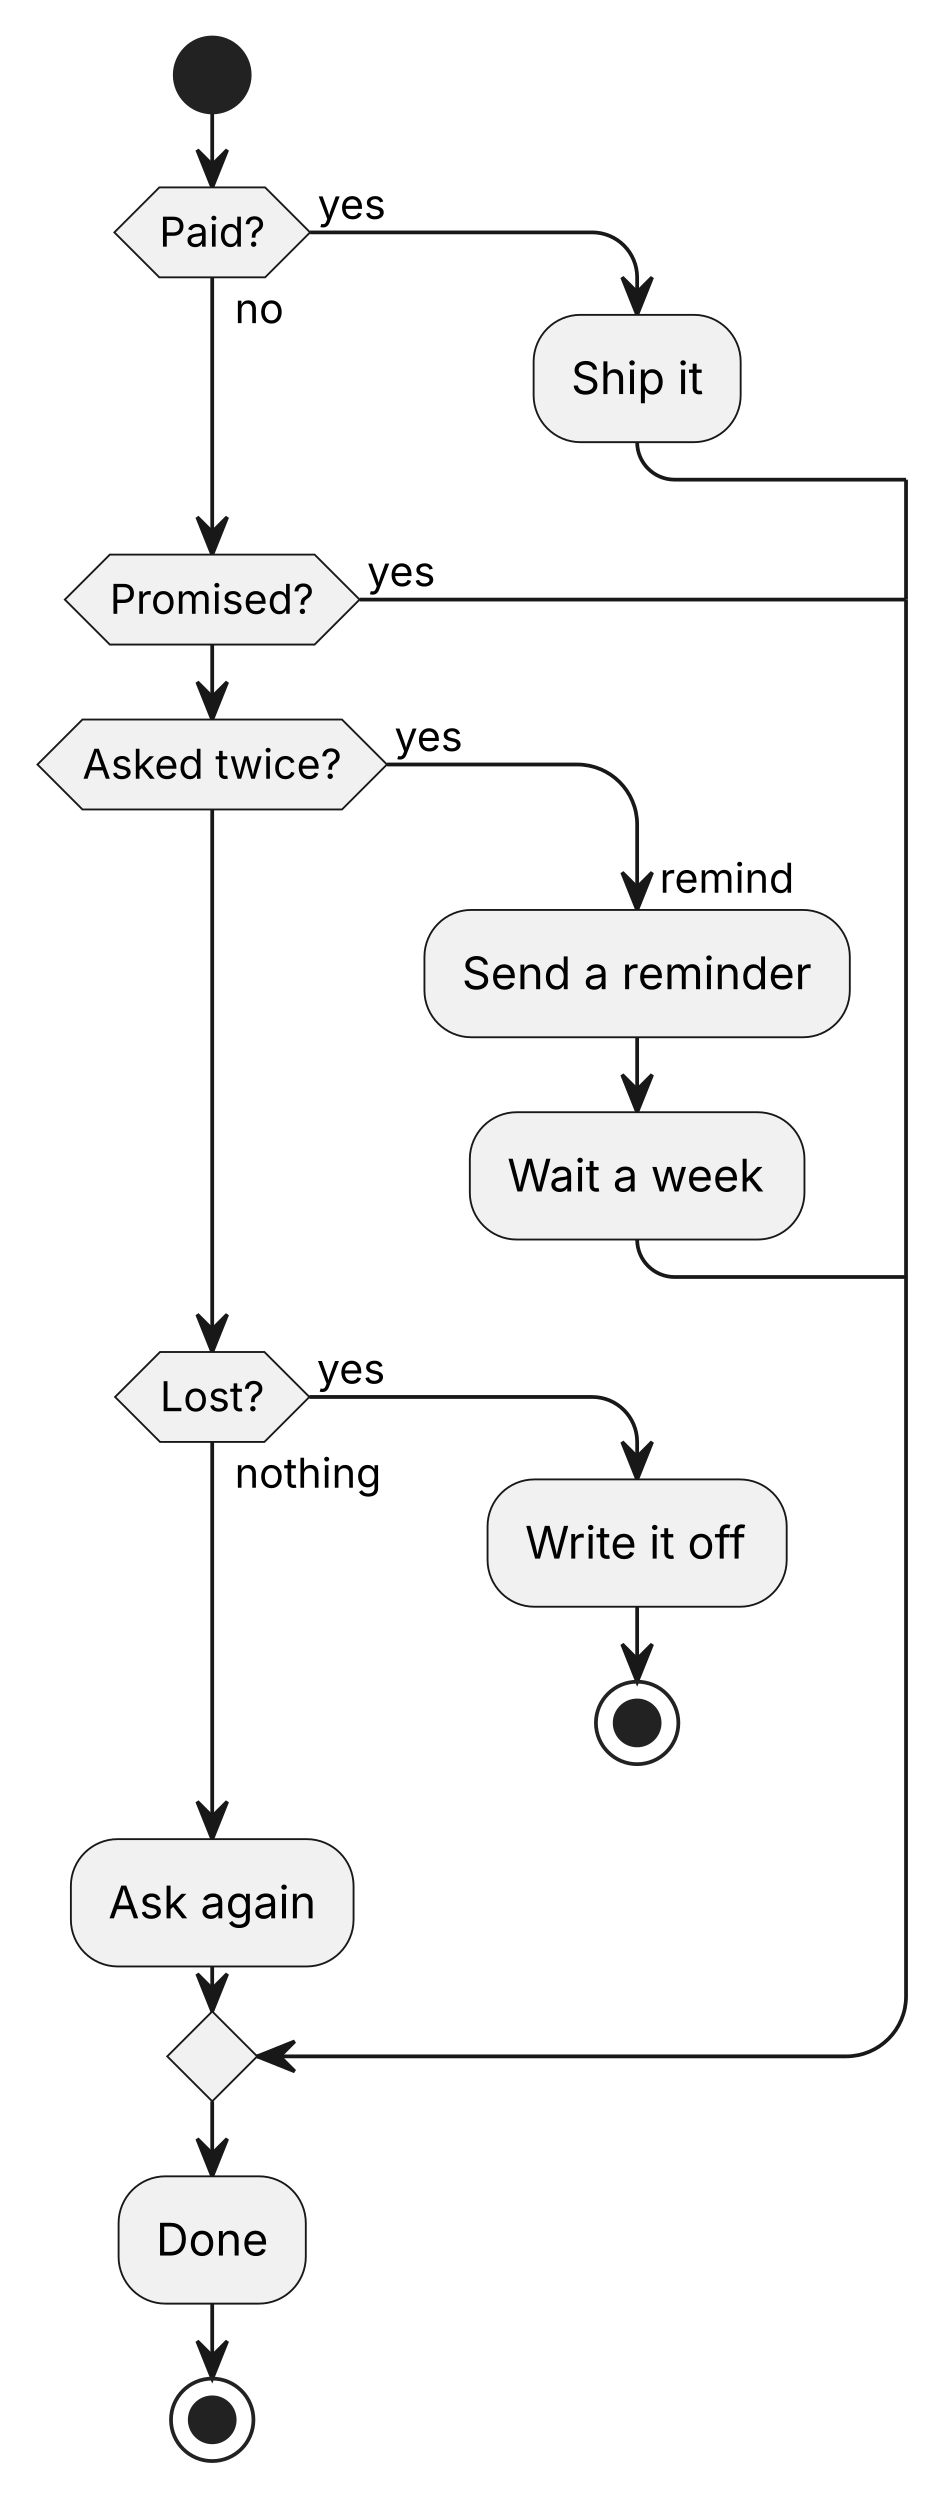
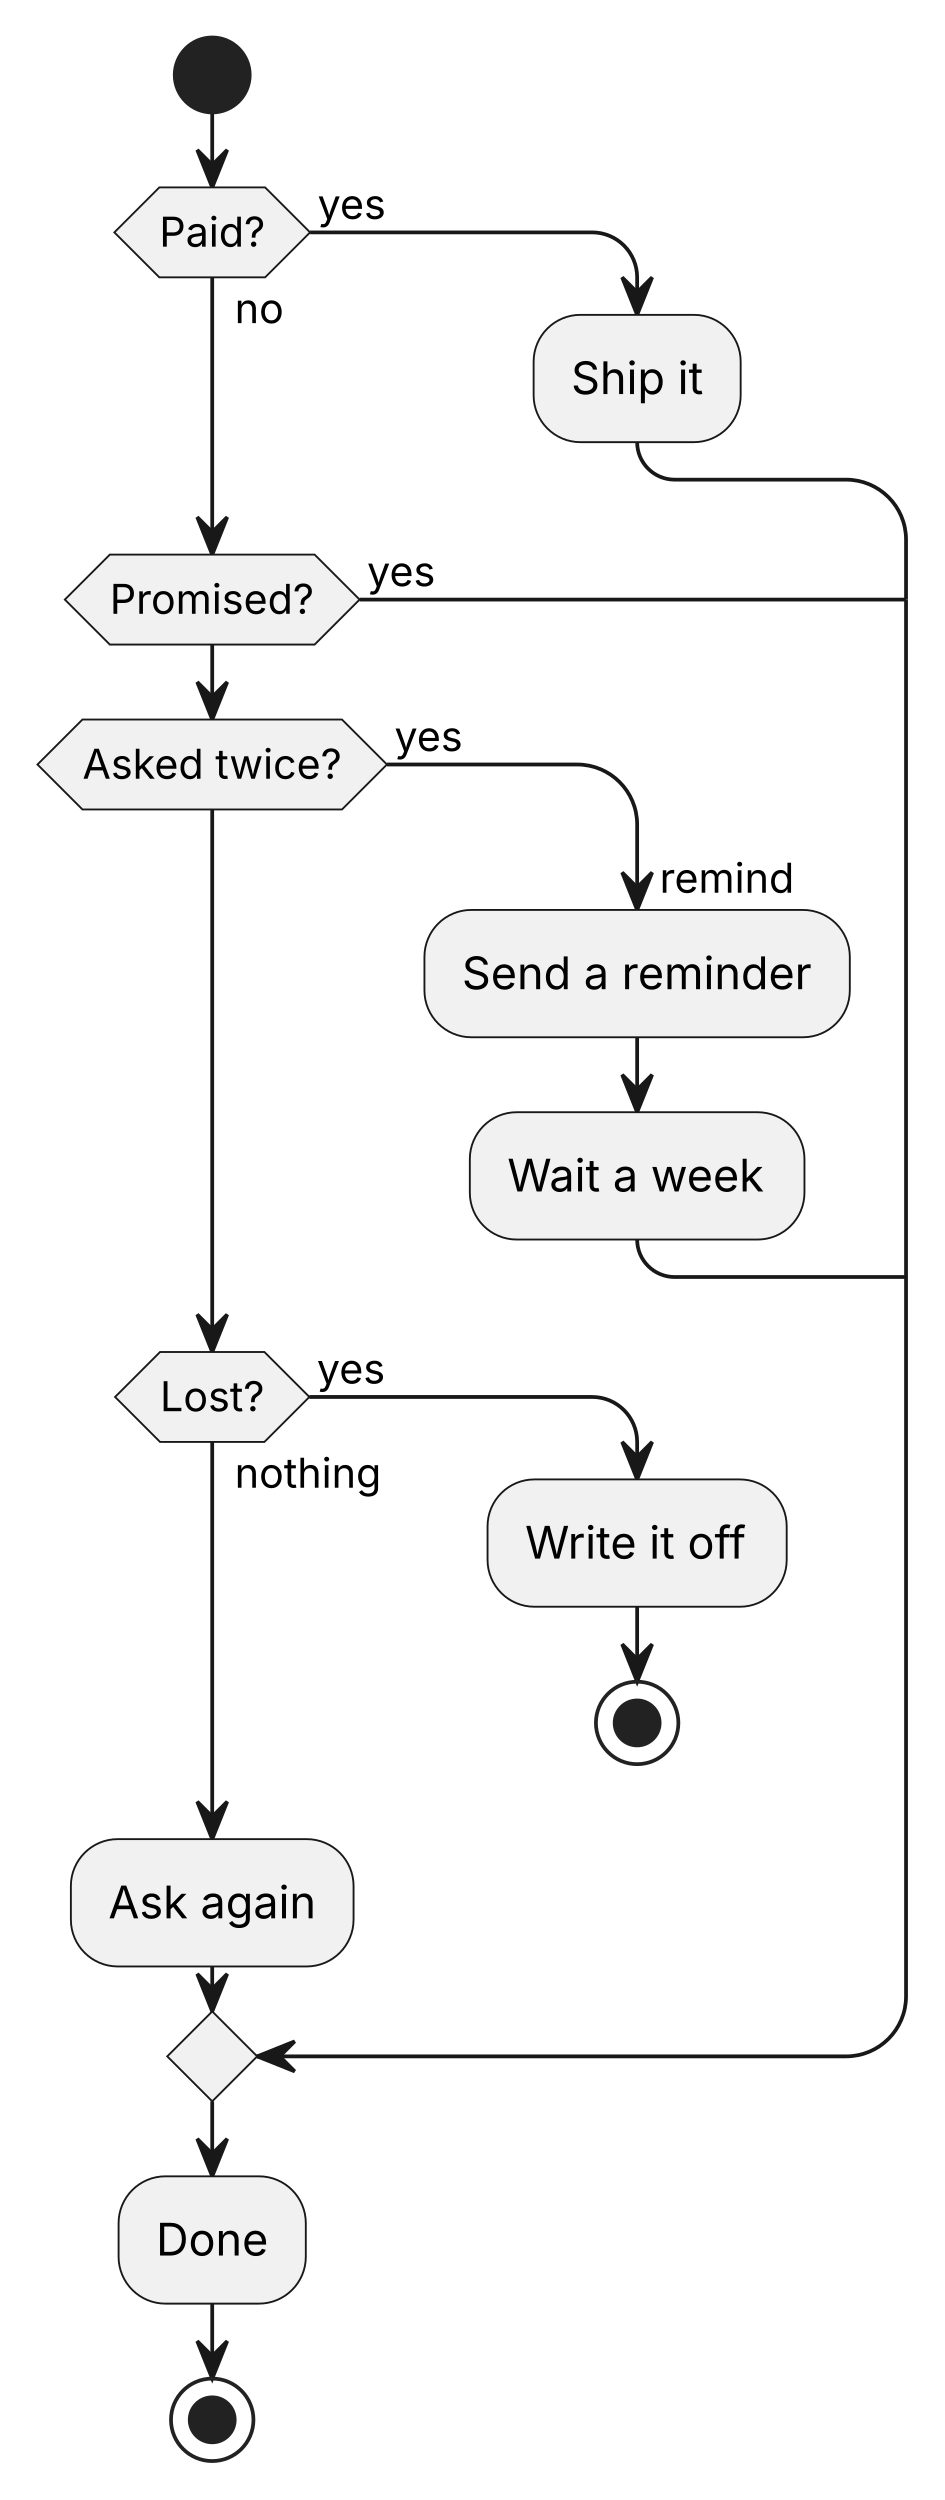
<svg xmlns="http://www.w3.org/2000/svg" width="252" height="667" viewBox="0 0 252 667">
  <g transform="translate(46.62,10)">
    <g id="lines">
      <polyline points="10,20 10,40" fill="none" stroke="#181818" stroke-width="1" />
      <polygon points="6,30 10,40 14,30 10,34" fill="#181818" stroke="#181818" stroke-width="1" />
      <path d="M36.11,52 L111.37,52 C118,52 123.37,57.37 123.37,64 L123.37,74" fill="none" stroke="#181818" stroke-width="1" />
      <polygon points="119.37,64 123.37,74 127.37,64 123.37,68" fill="#181818" stroke="#181818" stroke-width="1" />
      <polyline points="10,64 10,137.97" fill="none" stroke="#181818" stroke-width="1" />
      <polygon points="6,127.97 10,137.97 14,127.97 10,131.97" fill="#181818" stroke="#181818" stroke-width="1" />
      <polyline points="10,161.97 10,181.97" fill="none" stroke="#181818" stroke-width="1" />
      <polygon points="6,171.97 10,181.97 14,171.97 10,175.97" fill="#181818" stroke="#181818" stroke-width="1" />
      <path d="M56.62,193.97 L107.37,193.97 C116.21,193.97 123.37,201.13 123.37,209.97 L123.37,232.77" fill="none" stroke="#181818" stroke-width="1" />
      <polygon points="119.37,222.77 123.37,232.77 127.37,222.77 123.37,226.77" fill="#181818" stroke="#181818" stroke-width="1" />
      <polyline points="10,205.97 10,350.71" fill="none" stroke="#181818" stroke-width="1" />
      <polygon points="6,340.71 10,350.71 14,340.71 10,344.71" fill="#181818" stroke="#181818" stroke-width="1" />
      <path d="M35.92,362.71 L111.37,362.71 C118,362.71 123.37,368.08 123.37,374.71 L123.37,384.71" fill="none" stroke="#181818" stroke-width="1" />
      <polygon points="119.37,374.71 123.37,384.71 127.37,374.71 123.37,378.71" fill="#181818" stroke="#181818" stroke-width="1" />
      <polyline points="10,374.71 10,480.68" fill="none" stroke="#181818" stroke-width="1" />
      <polygon points="6,470.68 10,480.68 14,470.68 10,474.68" fill="#181818" stroke="#181818" stroke-width="1" />
-       <path d="M123.37,107.97 L123.37,107.97 C123.37,113.49 127.85,117.97 133.37,117.97 L195.11,117.97" fill="none" stroke="#181818" stroke-width="1" />
+       <path d="M123.37,107.97 L123.37,107.97 C123.37,113.49 127.85,117.97 133.37,117.97 L179.11,117.97 C187.95,117.97 195.11,125.13 195.11,133.97 L195.11,149.97" fill="none" stroke="#181818" stroke-width="1" />
      <path d="M49.32,149.97 L123.37,149.97 L195.11,149.97" fill="none" stroke="#181818" stroke-width="1" />
      <path d="M123.37,320.71 L123.37,320.71 C123.37,326.23 127.85,330.71 133.37,330.71 L195.11,330.71" fill="none" stroke="#181818" stroke-width="1" />
-       <polyline points="195.11,117.97 195.11,149.97" fill="none" stroke="#181818" stroke-width="1" />
      <polyline points="195.11,149.97 195.11,330.71" fill="none" stroke="#181818" stroke-width="1" />
      <path d="M195.11,330.71 L195.11,522.64 C195.11,531.48 187.95,538.64 179.11,538.64 L22,538.64" fill="none" stroke="#181818" stroke-width="1" />
      <polygon points="32,534.64 22,538.64 32,542.64 28,538.64" fill="#181818" stroke="#181818" stroke-width="1" />
      <polyline points="10,514.64 10,526.64" fill="none" stroke="#181818" stroke-width="1" />
      <polygon points="6,516.64 10,526.64 14,516.64 10,520.64" fill="#181818" stroke="#181818" stroke-width="1" />
      <polyline points="123.37,266.74 123.37,286.74" fill="none" stroke="#181818" stroke-width="1" />
      <polygon points="119.37,276.74 123.37,286.74 127.37,276.74 123.37,280.74" fill="#181818" stroke="#181818" stroke-width="1" />
      <polyline points="123.37,418.68 123.37,438.68" fill="none" stroke="#181818" stroke-width="1" />
      <polygon points="119.37,428.68 123.37,438.68 127.37,428.68 123.37,432.68" fill="#181818" stroke="#181818" stroke-width="1" />
      <polyline points="10,550.64 10,570.64" fill="none" stroke="#181818" stroke-width="1" />
      <polygon points="6,560.64 10,570.64 14,560.64 10,564.64" fill="#181818" stroke="#181818" stroke-width="1" />
      <polyline points="10,604.61 10,624.61" fill="none" stroke="#181818" stroke-width="1" />
      <polygon points="6,614.61 10,624.61 14,614.61 10,618.61" fill="#181818" stroke="#181818" stroke-width="1" />
    </g>
    <g>
      <ellipse cx="10" cy="10" rx="10" ry="10" fill="#222222" stroke="#222222" stroke-width="1" />
      <polygon points="-16.11,52 -4.11,40 24.11,40 36.11,52 24.11,64 -4.11,64" fill="#F1F1F1" stroke="#181818" stroke-width="0.5" />
      <text font-family="Inter, Arial, Liberation Sans, Arimo, Helvetica, Nimbus Sans, sans-serif" xml:space="preserve">
        <tspan x="-4.11" y="55.81" font-size="11" fill="#000000" textLength="28.23" lengthAdjust="spacing">Paid?</tspan>
      </text>
      <text font-family="Inter, Arial, Liberation Sans, Arimo, Helvetica, Nimbus Sans, sans-serif" xml:space="preserve">
        <tspan x="38.11" y="48.4" font-size="11" fill="#000000" textLength="18.4" lengthAdjust="spacing">yes</tspan>
      </text>
      <text font-family="Inter, Arial, Liberation Sans, Arimo, Helvetica, Nimbus Sans, sans-serif" xml:space="preserve">
        <tspan x="16" y="76.21" font-size="11" fill="#000000" textLength="13.1" lengthAdjust="spacing">no</tspan>
      </text>
      <polygon points="-29.32,149.97 -17.32,137.97 37.32,137.97 49.32,149.97 37.32,161.97 -17.32,161.97" fill="#F1F1F1" stroke="#181818" stroke-width="0.5" />
      <text font-family="Inter, Arial, Liberation Sans, Arimo, Helvetica, Nimbus Sans, sans-serif" xml:space="preserve">
        <tspan x="-17.32" y="153.77" font-size="11" fill="#000000" textLength="54.64" lengthAdjust="spacing">Promised?</tspan>
      </text>
      <text font-family="Inter, Arial, Liberation Sans, Arimo, Helvetica, Nimbus Sans, sans-serif" xml:space="preserve">
        <tspan x="51.32" y="146.37" font-size="11" fill="#000000" textLength="18.4" lengthAdjust="spacing">yes</tspan>
      </text>
      <polygon points="-36.62,193.97 -24.62,181.97 44.62,181.97 56.62,193.97 44.62,205.97 -24.62,205.97" fill="#F1F1F1" stroke="#181818" stroke-width="0.5" />
      <text font-family="Inter, Arial, Liberation Sans, Arimo, Helvetica, Nimbus Sans, sans-serif" xml:space="preserve">
        <tspan x="-24.62" y="197.77" font-size="11" fill="#000000" textLength="69.25" lengthAdjust="spacing">Asked twice?</tspan>
      </text>
      <text font-family="Inter, Arial, Liberation Sans, Arimo, Helvetica, Nimbus Sans, sans-serif" xml:space="preserve">
        <tspan x="58.62" y="190.37" font-size="11" fill="#000000" textLength="18.4" lengthAdjust="spacing">yes</tspan>
      </text>
      <text font-family="Inter, Arial, Liberation Sans, Arimo, Helvetica, Nimbus Sans, sans-serif" xml:space="preserve">
        <tspan x="129.37" y="228.18" font-size="11" fill="#000000" textLength="36.08" lengthAdjust="spacing">remind</tspan>
      </text>
      <polygon points="-15.92,362.71 -3.92,350.71 23.92,350.71 35.92,362.71 23.92,374.71 -3.92,374.71" fill="#F1F1F1" stroke="#181818" stroke-width="0.5" />
      <text font-family="Inter, Arial, Liberation Sans, Arimo, Helvetica, Nimbus Sans, sans-serif" xml:space="preserve">
        <tspan x="-3.92" y="366.51" font-size="11" fill="#000000" textLength="27.84" lengthAdjust="spacing">Lost?</tspan>
      </text>
      <text font-family="Inter, Arial, Liberation Sans, Arimo, Helvetica, Nimbus Sans, sans-serif" xml:space="preserve">
        <tspan x="37.92" y="359.11" font-size="11" fill="#000000" textLength="18.4" lengthAdjust="spacing">yes</tspan>
      </text>
      <text font-family="Inter, Arial, Liberation Sans, Arimo, Helvetica, Nimbus Sans, sans-serif" xml:space="preserve">
        <tspan x="16" y="386.92" font-size="11" fill="#000000" textLength="39.1" lengthAdjust="spacing">nothing</tspan>
      </text>
      <polygon points="-2,538.64 10,526.64 22,538.64 10,550.64" fill="#F1F1F1" stroke="#181818" stroke-width="0.5" />
      <rect x="95.75" y="74" width="55.24" height="33.97" rx="12.5" ry="12.5" fill="#F1F1F1" stroke="#181818" stroke-width="0.5" />
      <text font-family="Inter, Arial, Liberation Sans, Arimo, Helvetica, Nimbus Sans, sans-serif" xml:space="preserve">
        <tspan x="105.75" y="95.14" font-size="12" fill="#000000" textLength="35.24" lengthAdjust="spacing">Ship it</tspan>
      </text>
      <rect x="66.62" y="232.77" width="113.49" height="33.97" rx="12.5" ry="12.5" fill="#F1F1F1" stroke="#181818" stroke-width="0.5" />
      <text font-family="Inter, Arial, Liberation Sans, Arimo, Helvetica, Nimbus Sans, sans-serif" xml:space="preserve">
        <tspan x="76.62" y="253.91" font-size="12" fill="#000000" textLength="93.49" lengthAdjust="spacing">Send a reminder</tspan>
      </text>
      <rect x="78.73" y="286.74" width="89.28" height="33.97" rx="12.5" ry="12.5" fill="#F1F1F1" stroke="#181818" stroke-width="0.5" />
      <text font-family="Inter, Arial, Liberation Sans, Arimo, Helvetica, Nimbus Sans, sans-serif" xml:space="preserve">
        <tspan x="88.73" y="307.88" font-size="12" fill="#000000" textLength="69.28" lengthAdjust="spacing">Wait a week</tspan>
      </text>
      <rect x="83.46" y="384.71" width="79.81" height="33.97" rx="12.5" ry="12.5" fill="#F1F1F1" stroke="#181818" stroke-width="0.5" />
      <text font-family="Inter, Arial, Liberation Sans, Arimo, Helvetica, Nimbus Sans, sans-serif" xml:space="preserve">
        <tspan x="93.46" y="405.84" font-size="12" fill="#000000" textLength="59.81" lengthAdjust="spacing">Write it off</tspan>
      </text>
      <ellipse cx="123.37" cy="449.68" rx="11" ry="11" fill="none" stroke="#222222" stroke-width="1" />
      <ellipse cx="123.37" cy="449.68" rx="6" ry="6" fill="#222222" stroke="#222222" stroke-width="1" />
      <rect x="-27.71" y="480.68" width="75.42" height="33.97" rx="12.5" ry="12.5" fill="#F1F1F1" stroke="#181818" stroke-width="0.5" />
      <text font-family="Inter, Arial, Liberation Sans, Arimo, Helvetica, Nimbus Sans, sans-serif" xml:space="preserve">
        <tspan x="-17.71" y="501.81" font-size="12" fill="#000000" textLength="55.42" lengthAdjust="spacing">Ask again</tspan>
      </text>
      <rect x="-14.98" y="570.64" width="49.95" height="33.97" rx="12.5" ry="12.5" fill="#F1F1F1" stroke="#181818" stroke-width="0.5" />
      <text font-family="Inter, Arial, Liberation Sans, Arimo, Helvetica, Nimbus Sans, sans-serif" xml:space="preserve">
        <tspan x="-4.98" y="591.78" font-size="12" fill="#000000" textLength="29.95" lengthAdjust="spacing">Done</tspan>
      </text>
      <ellipse cx="10" cy="635.61" rx="11" ry="11" fill="none" stroke="#222222" stroke-width="1" />
      <ellipse cx="10" cy="635.61" rx="6" ry="6" fill="#222222" stroke="#222222" stroke-width="1" />
    </g>
  </g>
</svg>
